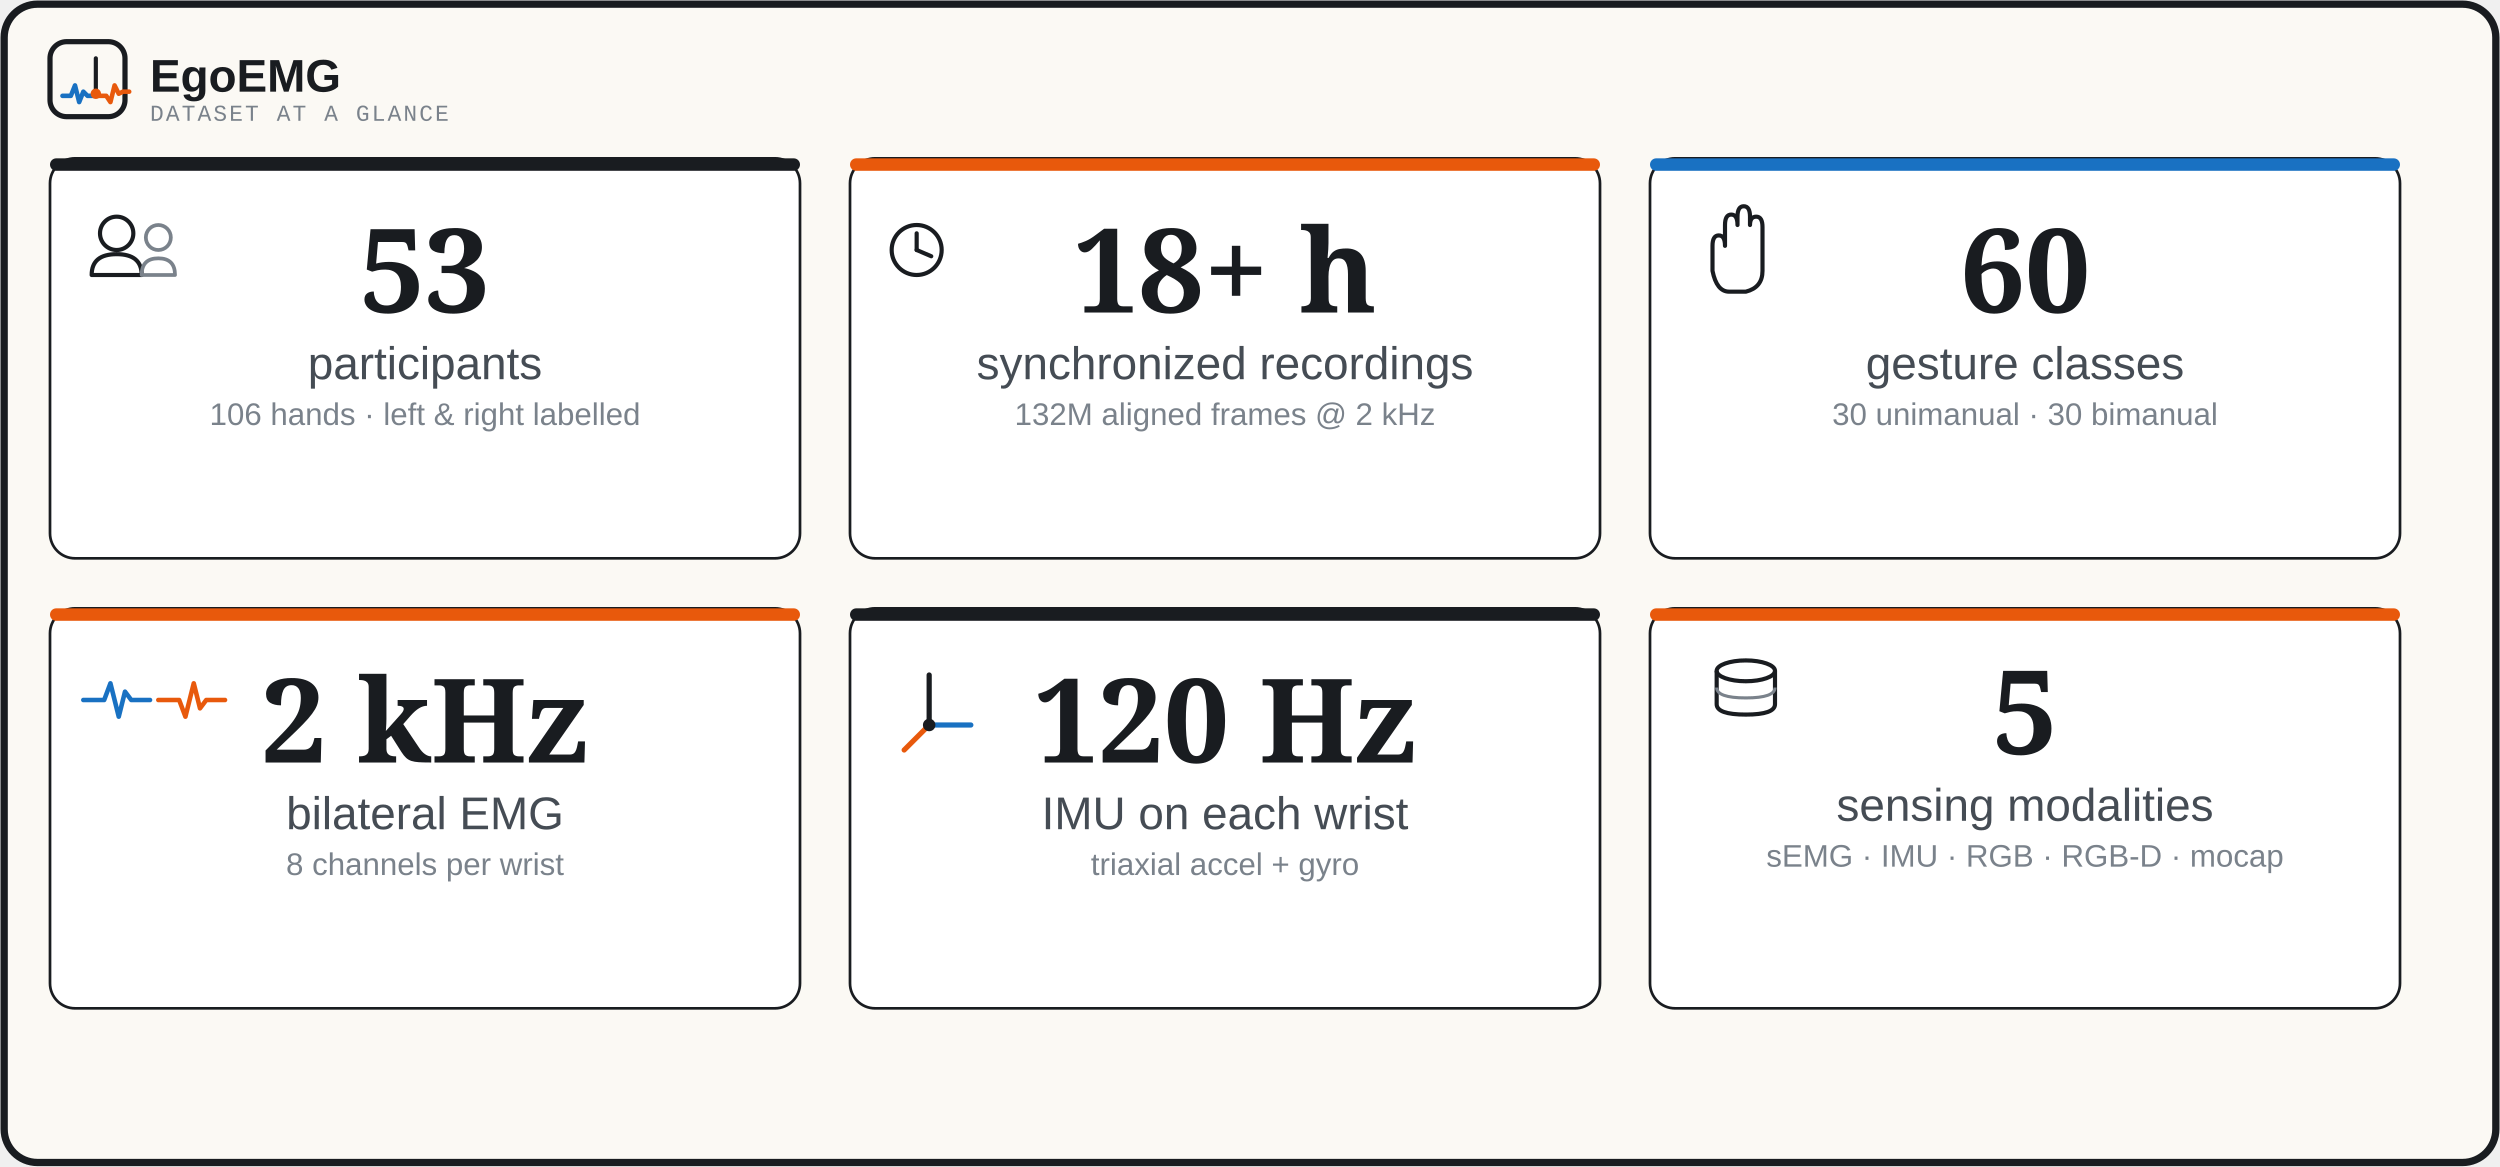
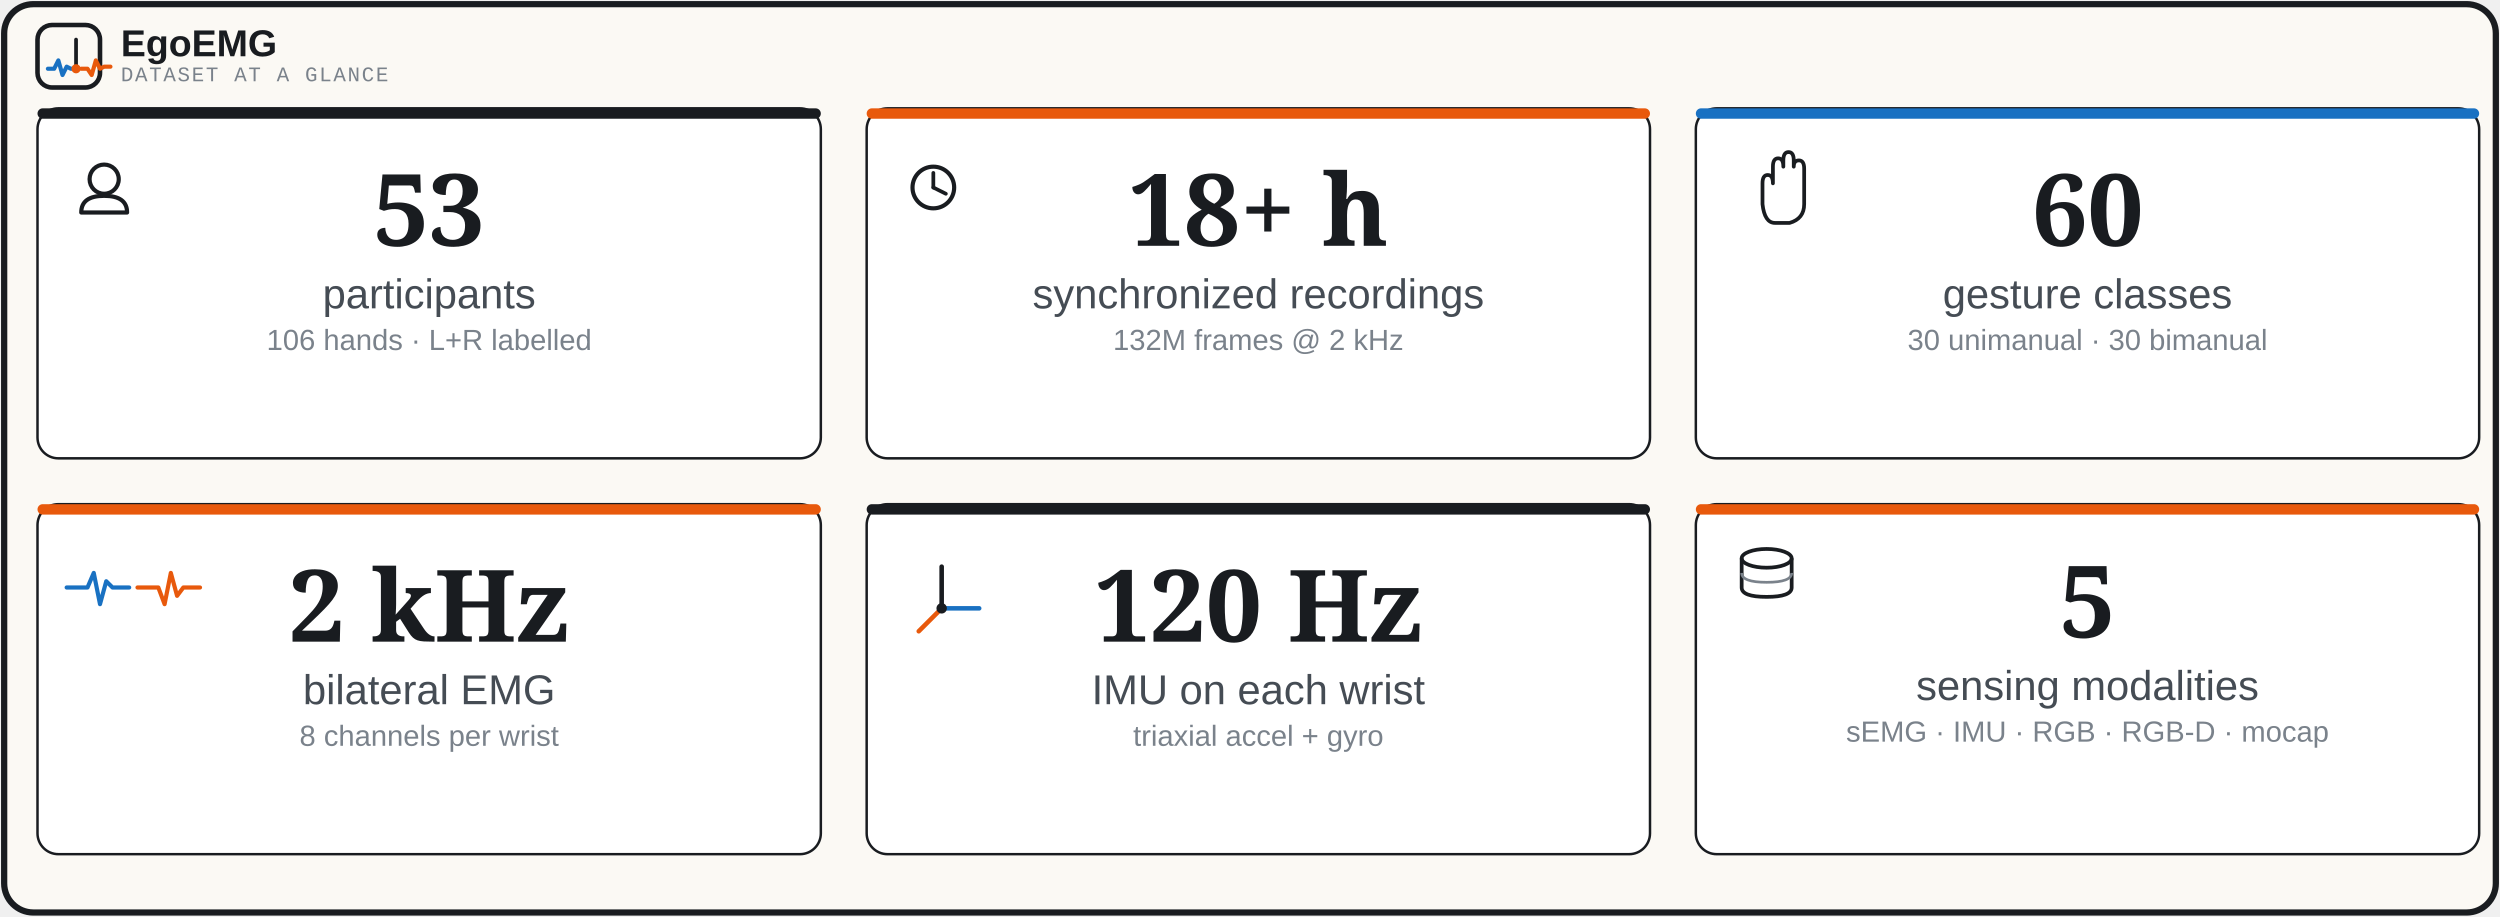
- <svg xmlns="http://www.w3.org/2000/svg" width="1200" height="560" viewBox="0 0 1200 560" role="img" aria-labelledby="title description">
-   <rect x="2" y="2" width="1196" height="556" rx="16" fill="#fbf9f4" stroke="#191c20" stroke-width="3.5" />
-   <g transform="translate(24,20)">
-     <rect x="0" y="0" width="36" height="36" rx="8" fill="none" stroke="#191c20" stroke-width="2.5" />
-     <polyline points="6,26 10,26 12,21 14,29 16,24 18,26 21,26" fill="none" stroke="#1971c2" stroke-width="2.2" stroke-linecap="round" stroke-linejoin="round" />
-     <polyline points="23,26 27,26 29,29 31,21 33,25 35,24 38,24" fill="none" stroke="#e8590c" stroke-width="2.2" stroke-linecap="round" stroke-linejoin="round" />
-     <line x1="22" y1="24" x2="22" y2="8" stroke="#191c20" stroke-width="2" stroke-linecap="round" />
-     <circle cx="22" cy="25" r="2.5" fill="#e8590c" />
-     <text x="48" y="24" font-family="Arial, sans-serif" font-size="22" font-weight="700" fill="#191c20">EgoEMG</text>
-     <text x="48" y="38" font-family="'Courier New', monospace" font-size="11" fill="#7a828b" letter-spacing="1">DATASET AT A GLANCE</text>
+ <svg xmlns="http://www.w3.org/2000/svg" width="1200" height="440" viewBox="0 0 1200 440" role="img" aria-labelledby="title description">
+   <rect x="2" y="2" width="1196" height="436" rx="14" fill="#fbf9f4" stroke="#191c20" stroke-width="3" />
+   <g transform="translate(18,12)">
+     <rect x="0" y="0" width="30" height="30" rx="7" fill="none" stroke="#191c20" stroke-width="2.2" />
+     <polyline points="5,21 8,21 10,17 12,24 14,20 16,21 19,21" fill="none" stroke="#1971c2" stroke-width="2" stroke-linecap="round" stroke-linejoin="round" />
+     <polyline points="21,21 24,21 26,24 28,17 30,21 32,20 35,20" fill="none" stroke="#e8590c" stroke-width="2" stroke-linecap="round" stroke-linejoin="round" />
+     <line x1="18.5" y1="20" x2="18.5" y2="7" stroke="#191c20" stroke-width="1.8" stroke-linecap="round" />
+     <circle cx="18.5" cy="21" r="2.2" fill="#e8590c" />
+     <text x="40" y="15" font-family="Arial, sans-serif" font-size="18" font-weight="700" fill="#191c20">EgoEMG</text>
+     <text x="40" y="27" font-family="'Courier New', monospace" font-size="10" fill="#7a828b" letter-spacing="0.8">DATASET AT A GLANCE</text>
  </g>
  <g>
-     <rect x="24" y="76" width="360" height="192" rx="12" fill="#fff" stroke="#191c20" stroke-width="1.3" />
-     <rect x="24" y="76" width="360" height="6" rx="3" fill="#191c20" />
-     <circle cx="56" cy="112" r="8" fill="none" stroke="#191c20" stroke-width="2" />
-     <path d="M44,132 Q44,122 56,122 Q68,122 68,132 Z" fill="none" stroke="#191c20" stroke-width="2" stroke-linejoin="round" />
-     <circle cx="76" cy="114" r="6" fill="none" stroke="#7a828b" stroke-width="1.8" />
-     <path d="M68,132 Q68,124 76,124 Q84,124 84,132 Z" fill="none" stroke="#7a828b" stroke-width="1.8" stroke-linejoin="round" />
-     <text x="204" y="150" text-anchor="middle" font-family="Georgia, serif" font-size="56" font-weight="600" fill="#191c20">53</text>
-     <text x="204" y="182" text-anchor="middle" font-family="Arial, sans-serif" font-size="22" font-weight="500" fill="#454c54">participants</text>
-     <text x="204" y="204" text-anchor="middle" font-family="Arial, sans-serif" font-size="15" fill="#7a828b">106 hands · left &amp; right labelled</text>
+     <rect x="18" y="52" width="376" height="168" rx="10" fill="#fff" stroke="#191c20" stroke-width="1.2" />
+     <rect x="18" y="52" width="376" height="5" rx="2.5" fill="#191c20" />
+     <circle cx="50" cy="86" r="7" fill="none" stroke="#191c20" stroke-width="2" />
+     <path d="M39,102 Q39,94 50,94 Q61,94 61,102 Z" fill="none" stroke="#191c20" stroke-width="2" stroke-linejoin="round" />
+     <text x="206" y="118" text-anchor="middle" font-family="Georgia, serif" font-size="48" font-weight="600" fill="#191c20">53</text>
+     <text x="206" y="148" text-anchor="middle" font-family="Arial, sans-serif" font-size="20" font-weight="500" fill="#454c54">participants</text>
+     <text x="206" y="168" text-anchor="middle" font-family="Arial, sans-serif" font-size="14" fill="#7a828b">106 hands · L+R labelled</text>
  </g>
  <g>
-     <rect x="408" y="76" width="360" height="192" rx="12" fill="#fff" stroke="#191c20" stroke-width="1.3" />
-     <rect x="408" y="76" width="360" height="6" rx="3" fill="#e8590c" />
-     <circle cx="440" cy="120" r="12" fill="none" stroke="#191c20" stroke-width="2" />
-     <line x1="440" y1="120" x2="440" y2="112" stroke="#191c20" stroke-width="2" stroke-linecap="round" />
-     <line x1="440" y1="120" x2="447" y2="123" stroke="#191c20" stroke-width="2" stroke-linecap="round" />
-     <text x="588" y="150" text-anchor="middle" font-family="Georgia, serif" font-size="56" font-weight="600" fill="#191c20">18+ h</text>
-     <text x="588" y="182" text-anchor="middle" font-family="Arial, sans-serif" font-size="22" font-weight="500" fill="#454c54">synchronized recordings</text>
-     <text x="588" y="204" text-anchor="middle" font-family="Arial, sans-serif" font-size="15" fill="#7a828b">132M aligned frames @ 2 kHz</text>
+     <rect x="416" y="52" width="376" height="168" rx="10" fill="#fff" stroke="#191c20" stroke-width="1.2" />
+     <rect x="416" y="52" width="376" height="5" rx="2.5" fill="#e8590c" />
+     <circle cx="448" cy="90" r="10" fill="none" stroke="#191c20" stroke-width="2" />
+     <line x1="448" y1="90" x2="448" y2="83" stroke="#191c20" stroke-width="1.8" stroke-linecap="round" />
+     <line x1="448" y1="90" x2="454" y2="93" stroke="#191c20" stroke-width="1.8" stroke-linecap="round" />
+     <text x="604" y="118" text-anchor="middle" font-family="Georgia, serif" font-size="48" font-weight="600" fill="#191c20">18+ h</text>
+     <text x="604" y="148" text-anchor="middle" font-family="Arial, sans-serif" font-size="20" font-weight="500" fill="#454c54">synchronized recordings</text>
+     <text x="604" y="168" text-anchor="middle" font-family="Arial, sans-serif" font-size="14" fill="#7a828b">132M frames @ 2 kHz</text>
  </g>
  <g>
-     <rect x="792" y="76" width="360" height="192" rx="12" fill="#fff" stroke="#191c20" stroke-width="1.3" />
-     <rect x="792" y="76" width="360" height="6" rx="3" fill="#1971c2" />
-     <path d="M822,130 L822,118 Q822,113 825,113 Q828,113 828,118 L828,108 Q828,103 831,103 Q834,103 834,108 L834,104 Q834,99 837,99 Q840,99 840,104 L840,108 Q840,104 843,104 Q846,104 846,109 L846,130 Q846,138 838,140 L830,140 Q824,140 822,130 Z" fill="none" stroke="#191c20" stroke-width="2" stroke-linejoin="round" stroke-linecap="round" />
-     <text x="972" y="150" text-anchor="middle" font-family="Georgia, serif" font-size="56" font-weight="600" fill="#191c20">60</text>
-     <text x="972" y="182" text-anchor="middle" font-family="Arial, sans-serif" font-size="22" font-weight="500" fill="#454c54">gesture classes</text>
-     <text x="972" y="204" text-anchor="middle" font-family="Arial, sans-serif" font-size="15" fill="#7a828b">30 unimanual · 30 bimanual</text>
+     <rect x="814" y="52" width="376" height="168" rx="10" fill="#fff" stroke="#191c20" stroke-width="1.2" />
+     <rect x="814" y="52" width="376" height="5" rx="2.5" fill="#1971c2" />
+     <path d="M846,98 L846,88 Q846,84 848.5,84 Q851,84 851,88 L851,80 Q851,76 853.5,76 Q856,76 856,80 L856,77 Q856,73 858.5,73 Q861,73 861,77 L861,80 Q861,77 863.5,77 Q866,77 866,81 L866,98 Q866,105 859,107 L852,107 Q847,107 846,98 Z" fill="none" stroke="#191c20" stroke-width="1.8" stroke-linejoin="round" stroke-linecap="round" />
+     <text x="1002" y="118" text-anchor="middle" font-family="Georgia, serif" font-size="48" font-weight="600" fill="#191c20">60</text>
+     <text x="1002" y="148" text-anchor="middle" font-family="Arial, sans-serif" font-size="20" font-weight="500" fill="#454c54">gesture classes</text>
+     <text x="1002" y="168" text-anchor="middle" font-family="Arial, sans-serif" font-size="14" fill="#7a828b">30 unimanual · 30 bimanual</text>
  </g>
  <g>
-     <rect x="24" y="292" width="360" height="192" rx="12" fill="#fff" stroke="#191c20" stroke-width="1.3" />
-     <rect x="24" y="292" width="360" height="6" rx="3" fill="#e8590c" />
-     <polyline points="40,336 50,336 53,328 57,344 60,332 63,336 72,336" fill="none" stroke="#1971c2" stroke-width="2.2" stroke-linecap="round" stroke-linejoin="round" />
-     <polyline points="76,336 86,336 89,344 93,328 96,340 99,336 108,336" fill="none" stroke="#e8590c" stroke-width="2.2" stroke-linecap="round" stroke-linejoin="round" />
-     <text x="204" y="366" text-anchor="middle" font-family="Georgia, serif" font-size="56" font-weight="600" fill="#191c20">2 kHz</text>
-     <text x="204" y="398" text-anchor="middle" font-family="Arial, sans-serif" font-size="22" font-weight="500" fill="#454c54">bilateral EMG</text>
-     <text x="204" y="420" text-anchor="middle" font-family="Arial, sans-serif" font-size="15" fill="#7a828b">8 channels per wrist</text>
+     <rect x="18" y="242" width="376" height="168" rx="10" fill="#fff" stroke="#191c20" stroke-width="1.2" />
+     <rect x="18" y="242" width="376" height="5" rx="2.5" fill="#e8590c" />
+     <polyline points="32,282 42,282 45,275 48,290 51,279 54,282 62,282" fill="none" stroke="#1971c2" stroke-width="2" stroke-linecap="round" stroke-linejoin="round" />
+     <polyline points="66,282 76,282 79,290 82,275 85,286 88,282 96,282" fill="none" stroke="#e8590c" stroke-width="2" stroke-linecap="round" stroke-linejoin="round" />
+     <text x="206" y="308" text-anchor="middle" font-family="Georgia, serif" font-size="48" font-weight="600" fill="#191c20">2 kHz</text>
+     <text x="206" y="338" text-anchor="middle" font-family="Arial, sans-serif" font-size="20" font-weight="500" fill="#454c54">bilateral EMG</text>
+     <text x="206" y="358" text-anchor="middle" font-family="Arial, sans-serif" font-size="14" fill="#7a828b">8 channels per wrist</text>
  </g>
  <g>
-     <rect x="408" y="292" width="360" height="192" rx="12" fill="#fff" stroke="#191c20" stroke-width="1.3" />
-     <rect x="408" y="292" width="360" height="6" rx="3" fill="#191c20" />
-     <line x1="446" y1="348" x2="446" y2="324" stroke="#191c20" stroke-width="2.5" stroke-linecap="round" />
-     <line x1="446" y1="348" x2="466" y2="348" stroke="#1971c2" stroke-width="2.5" stroke-linecap="round" />
-     <line x1="446" y1="348" x2="434" y2="360" stroke="#e8590c" stroke-width="2.5" stroke-linecap="round" />
-     <circle cx="446" cy="348" r="3" fill="#191c20" />
-     <text x="588" y="366" text-anchor="middle" font-family="Georgia, serif" font-size="56" font-weight="600" fill="#191c20">120 Hz</text>
-     <text x="588" y="398" text-anchor="middle" font-family="Arial, sans-serif" font-size="22" font-weight="500" fill="#454c54">IMU on each wrist</text>
-     <text x="588" y="420" text-anchor="middle" font-family="Arial, sans-serif" font-size="15" fill="#7a828b">triaxial accel + gyro</text>
+     <rect x="416" y="242" width="376" height="168" rx="10" fill="#fff" stroke="#191c20" stroke-width="1.2" />
+     <rect x="416" y="242" width="376" height="5" rx="2.5" fill="#191c20" />
+     <line x1="452" y1="292" x2="452" y2="272" stroke="#191c20" stroke-width="2.2" stroke-linecap="round" />
+     <line x1="452" y1="292" x2="470" y2="292" stroke="#1971c2" stroke-width="2.2" stroke-linecap="round" />
+     <line x1="452" y1="292" x2="441" y2="303" stroke="#e8590c" stroke-width="2.2" stroke-linecap="round" />
+     <circle cx="452" cy="292" r="2.5" fill="#191c20" />
+     <text x="604" y="308" text-anchor="middle" font-family="Georgia, serif" font-size="48" font-weight="600" fill="#191c20">120 Hz</text>
+     <text x="604" y="338" text-anchor="middle" font-family="Arial, sans-serif" font-size="20" font-weight="500" fill="#454c54">IMU on each wrist</text>
+     <text x="604" y="358" text-anchor="middle" font-family="Arial, sans-serif" font-size="14" fill="#7a828b">triaxial accel + gyro</text>
  </g>
  <g>
-     <rect x="792" y="292" width="360" height="192" rx="12" fill="#fff" stroke="#191c20" stroke-width="1.3" />
-     <rect x="792" y="292" width="360" height="6" rx="3" fill="#e8590c" />
-     <ellipse cx="838" cy="322" rx="14" ry="5" fill="none" stroke="#191c20" stroke-width="2" />
-     <path d="M824,322 L824,338 Q824,343 838,343 Q852,343 852,338 L852,322" fill="none" stroke="#191c20" stroke-width="2" />
-     <path d="M824,330 Q824,335 838,335 Q852,335 852,330" fill="none" stroke="#7a828b" stroke-width="1.5" />
-     <text x="972" y="362" text-anchor="middle" font-family="Georgia, serif" font-size="56" font-weight="600" fill="#191c20">5</text>
-     <text x="972" y="394" text-anchor="middle" font-family="Arial, sans-serif" font-size="22" font-weight="500" fill="#454c54">sensing modalities</text>
-     <text x="972" y="416" text-anchor="middle" font-family="Arial, sans-serif" font-size="15" fill="#7a828b">sEMG · IMU · RGB · RGB-D · mocap</text>
+     <rect x="814" y="242" width="376" height="168" rx="10" fill="#fff" stroke="#191c20" stroke-width="1.2" />
+     <rect x="814" y="242" width="376" height="5" rx="2.5" fill="#e8590c" />
+     <ellipse cx="848" cy="268" rx="12" ry="4.5" fill="none" stroke="#191c20" stroke-width="1.8" />
+     <path d="M836,268 L836,282 Q836,286.5 848,286.5 Q860,286.5 860,282 L860,268" fill="none" stroke="#191c20" stroke-width="1.8" />
+     <path d="M836,275 Q836,279.5 848,279.5 Q860,279.5 860,275" fill="none" stroke="#7a828b" stroke-width="1.3" />
+     <text x="1002" y="306" text-anchor="middle" font-family="Georgia, serif" font-size="48" font-weight="600" fill="#191c20">5</text>
+     <text x="1002" y="336" text-anchor="middle" font-family="Arial, sans-serif" font-size="20" font-weight="500" fill="#454c54">sensing modalities</text>
+     <text x="1002" y="356" text-anchor="middle" font-family="Arial, sans-serif" font-size="14" fill="#7a828b">sEMG · IMU · RGB · RGB-D · mocap</text>
  </g>
</svg>
